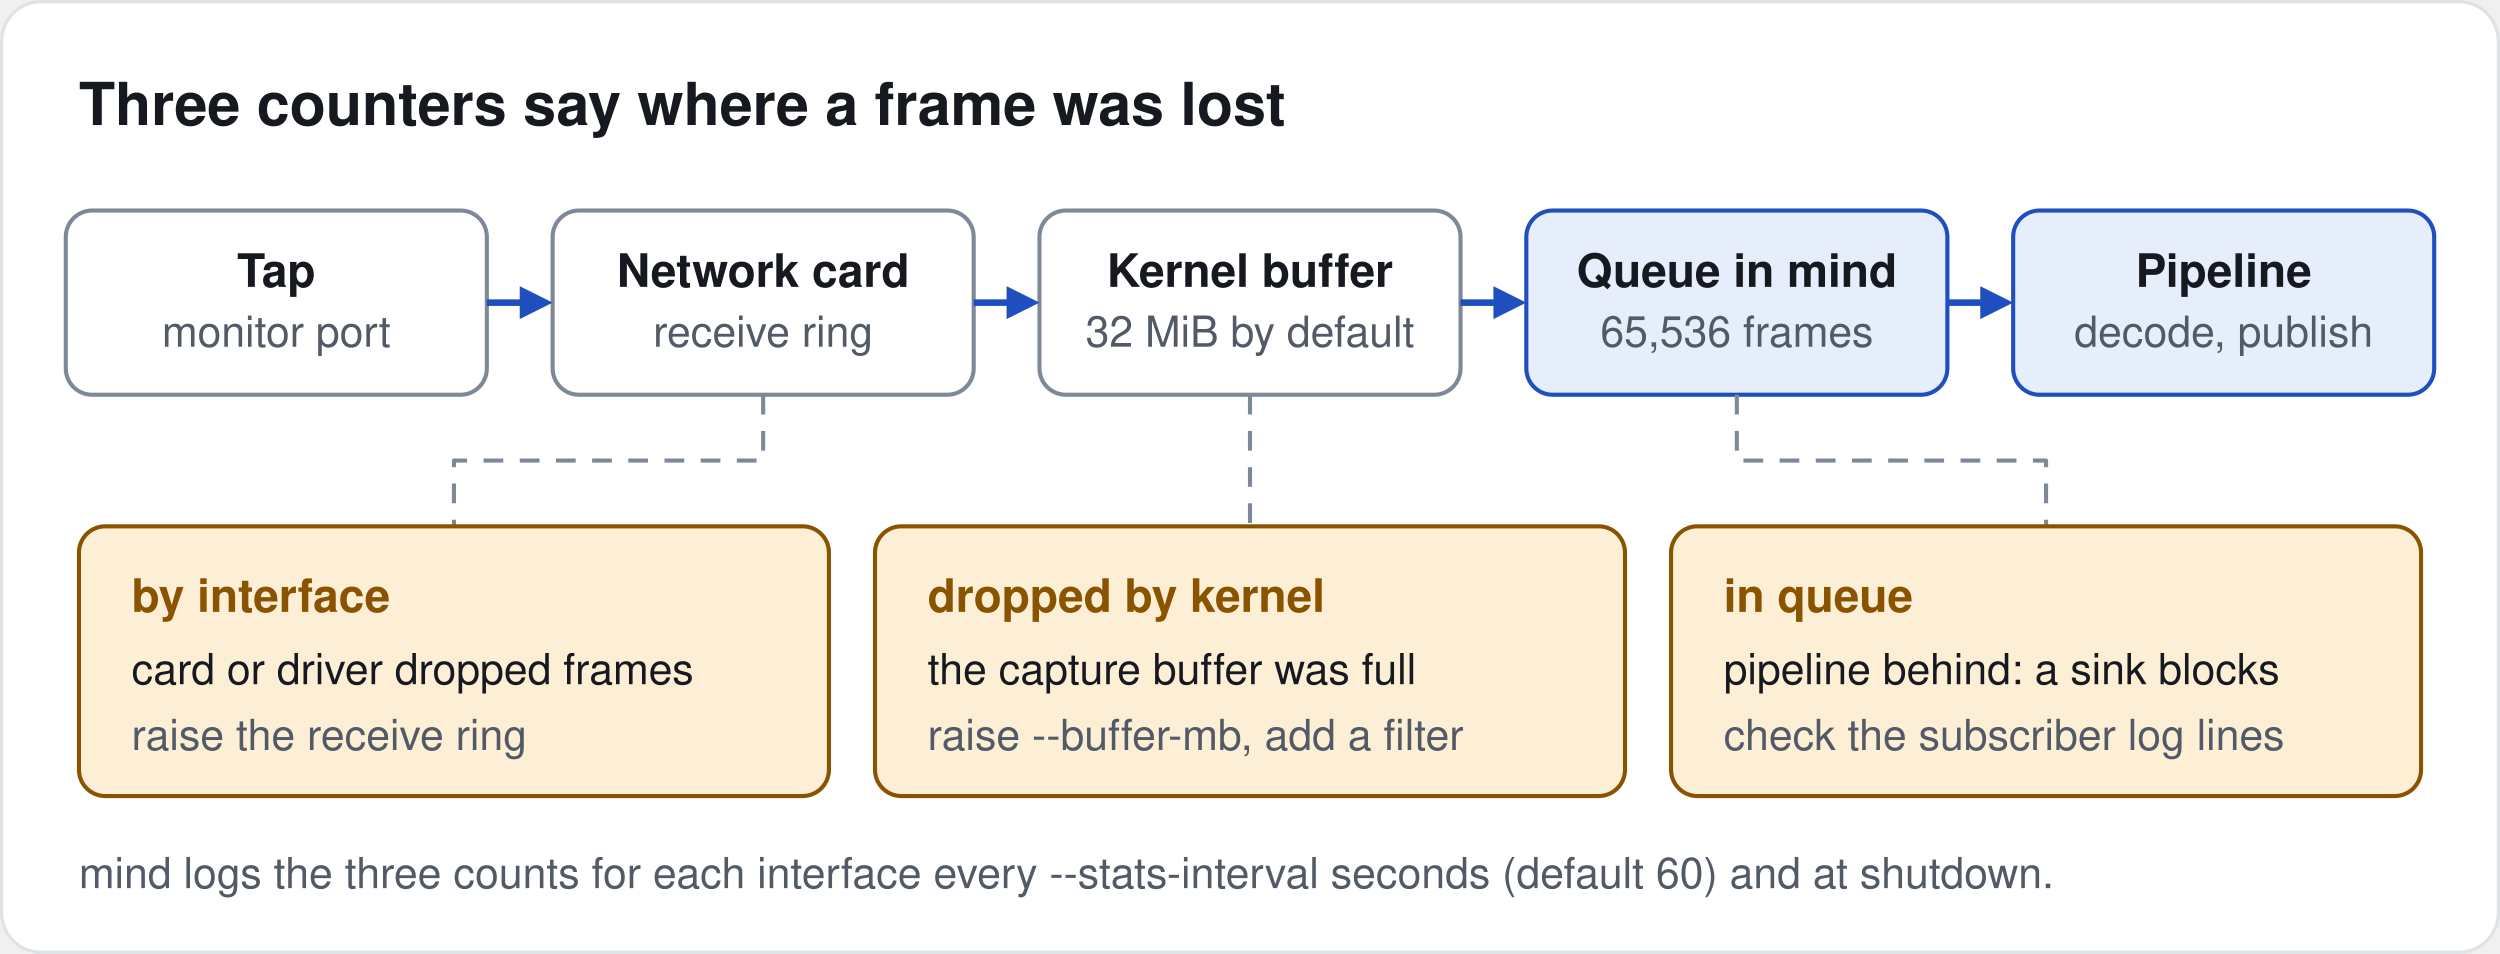
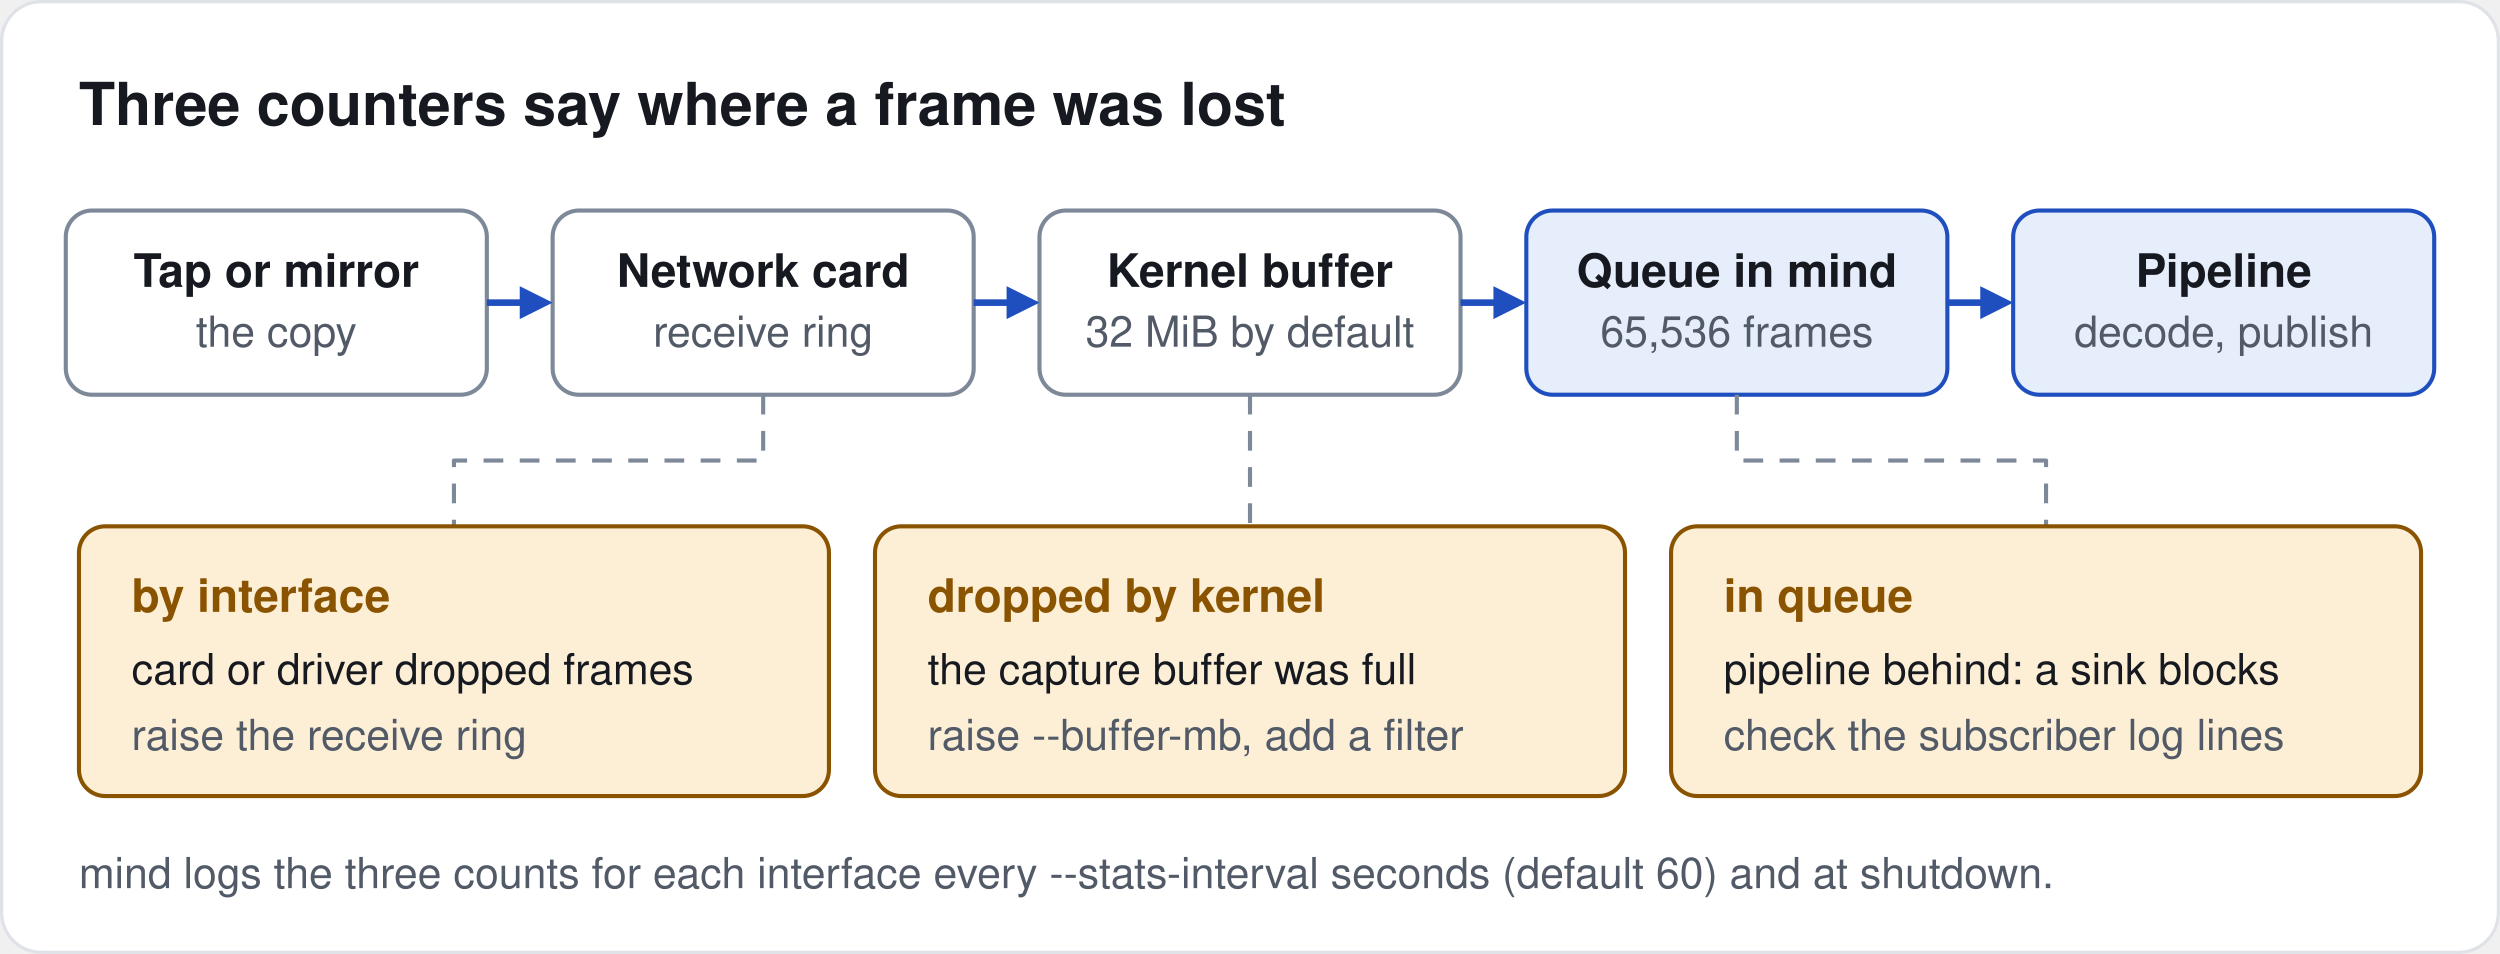
<svg xmlns="http://www.w3.org/2000/svg" viewBox="0 0 760 290" width="760" height="290" role="img" aria-labelledby="loss-counters-title loss-counters-desc" aria-label="Three counters say where a frame was lost">
  <style>text{font-family:"Helvetica Neue", Helvetica, Arial, "Liberation Sans", sans-serif}.m{font-family:Menlo, Consolas, "Liberation Mono", "Courier New", monospace}.t{fill:#16191f}.q{fill:#515a66}.a{fill:#1f4fbf}.g{fill:#24703a}.w{fill:#8a5300}.i{fill:#5b4bb0}.mu{fill:#5a606a}.on{fill:#ffffff}.bg{fill:#ffffff;stroke:#dfe3e8;stroke-width:1}.bx{fill:#ffffff;stroke:#7d8899;stroke-width:1.25}.bxp{fill:#f4f6f8;stroke:#dfe3e8;stroke-width:1.25}.bxa{fill:#e6edfb;stroke:#1f4fbf;stroke-width:1.25}.bxg{fill:#e3f4e7;stroke:#24703a;stroke-width:1.25}.bxw{fill:#fcefd6;stroke:#8a5300;stroke-width:1.25}.bxm{fill:#eeeeec;stroke:#5a606a;stroke-width:1.25;stroke-dasharray:2 4}.bxd{fill:#ffffff;stroke:#7d8899;stroke-width:1.25;stroke-dasharray:5 4}.ln{stroke:#7d8899;stroke-width:1.25;fill:none}.lnk{stroke:#16191f;stroke-width:3;fill:none}.lna{stroke:#1f4fbf;stroke-width:2;fill:none}.lnd{stroke:#7d8899;stroke-width:1.25;fill:none;stroke-dasharray:6 5}.lnr{stroke:#dfe3e8;stroke-width:1;fill:none}.fa{fill:#1f4fbf}.fl{fill:#7d8899}.fk{fill:#16191f}.fg{fill:#24703a}.fp{fill:#f4f6f8}.fr{fill:#dfe3e8}.f0{fill:#e6edfb}.f1{fill:#fcefd6}.f2{fill:#eeebfa}.f3{fill:#e3f4e7}.s0{stroke:#1f4fbf}.s1{stroke:#8a5300}.s2{stroke:#5b4bb0}.s3{stroke:#24703a}.c0{fill:#1f4fbf}.c1{fill:#8a5300}.c2{fill:#5b4bb0}.c3{fill:#24703a}.pp{fill:#ffffff}path,line{stroke-linejoin:round}</style>
  <rect class="bg" x="0.5" y="0.5" width="759" height="289" rx="12" />
  <text x="24" y="38" font-size="18" font-weight="700" data-role="title" class="t">Three counters say where a frame was lost</text>
  <rect x="20" y="64" width="128" height="56" rx="8" class="bx" />
-   <text x="84" y="87.2" font-size="14" font-weight="700" text-anchor="middle" class="t">Tap</text>
-   <text x="84" y="105.4" font-size="13" text-anchor="middle" class="q">monitor port</text>
+   <text x="84" y="87.2" font-size="14" font-weight="700" text-anchor="middle" class="t">Tap or mirror</text>
+   <text x="84" y="105.4" font-size="13" text-anchor="middle" class="q">the copy</text>
  <rect x="168" y="64" width="128" height="56" rx="8" class="bx" />
  <text x="232" y="87.2" font-size="14" font-weight="700" text-anchor="middle" class="t">Network card</text>
  <text x="232" y="105.4" font-size="13" text-anchor="middle" class="q">receive ring</text>
  <path d="M148 92L159 92" class="lna" />
  <path d="M168 92L158 97L158 87z" class="fa" />
  <rect x="316" y="64" width="128" height="56" rx="8" class="bx" />
  <text x="380" y="87.2" font-size="14" font-weight="700" text-anchor="middle" class="t">Kernel buffer</text>
  <text x="380" y="105.4" font-size="13" text-anchor="middle" class="q">32 MiB by default</text>
  <path d="M296 92L307 92" class="lna" />
  <path d="M316 92L306 97L306 87z" class="fa" />
  <rect x="464" y="64" width="128" height="56" rx="8" class="bxa" />
  <text x="528" y="87.2" font-size="14" font-weight="700" text-anchor="middle" class="t">Queue in mind</text>
  <text x="528" y="105.4" font-size="13" text-anchor="middle" class="q">65,536 frames</text>
  <path d="M444 92L455 92" class="lna" />
  <path d="M464 92L454 97L454 87z" class="fa" />
  <rect x="612" y="64" width="128" height="56" rx="8" class="bxa" />
  <text x="676" y="87.2" font-size="14" font-weight="700" text-anchor="middle" class="t">Pipeline</text>
  <text x="676" y="105.4" font-size="13" text-anchor="middle" class="q">decode, publish</text>
  <path d="M592 92L603 92" class="lna" />
  <path d="M612 92L602 97L602 87z" class="fa" />
  <path d="M232 120L232 140L138 140L138 160" class="lnd" data-lint="nohead" />
  <rect x="24" y="160" width="228" height="82" rx="8" class="bxw" />
  <text x="40" y="186" font-size="14" font-weight="700" class="w">by interface</text>
  <text x="40" y="208" font-size="13" class="t">card or driver dropped frames</text>
  <text x="40" y="228" font-size="13" class="q">raise the receive ring</text>
  <path d="M380 120L380 160" class="lnd" data-lint="nohead" />
  <rect x="266" y="160" width="228" height="82" rx="8" class="bxw" />
  <text x="282" y="186" font-size="14" font-weight="700" class="w">dropped by kernel</text>
  <text x="282" y="208" font-size="13" class="t">the capture buffer was full</text>
  <text x="282" y="228" font-size="13" class="q">raise --buffer-mb, add a filter</text>
  <path d="M528 120L528 140L622 140L622 160" class="lnd" data-lint="nohead" />
  <rect x="508" y="160" width="228" height="82" rx="8" class="bxw" />
  <text x="524" y="186" font-size="14" font-weight="700" class="w">in queue</text>
  <text x="524" y="208" font-size="13" class="t">pipeline behind: a sink blocks</text>
  <text x="524" y="228" font-size="13" class="q">check the subscriber log lines</text>
  <text x="24" y="270" font-size="13" data-role="note" class="q">mind logs the three counts for each interface every --stats-interval seconds (default 60) and at shutdown.</text>
</svg>
